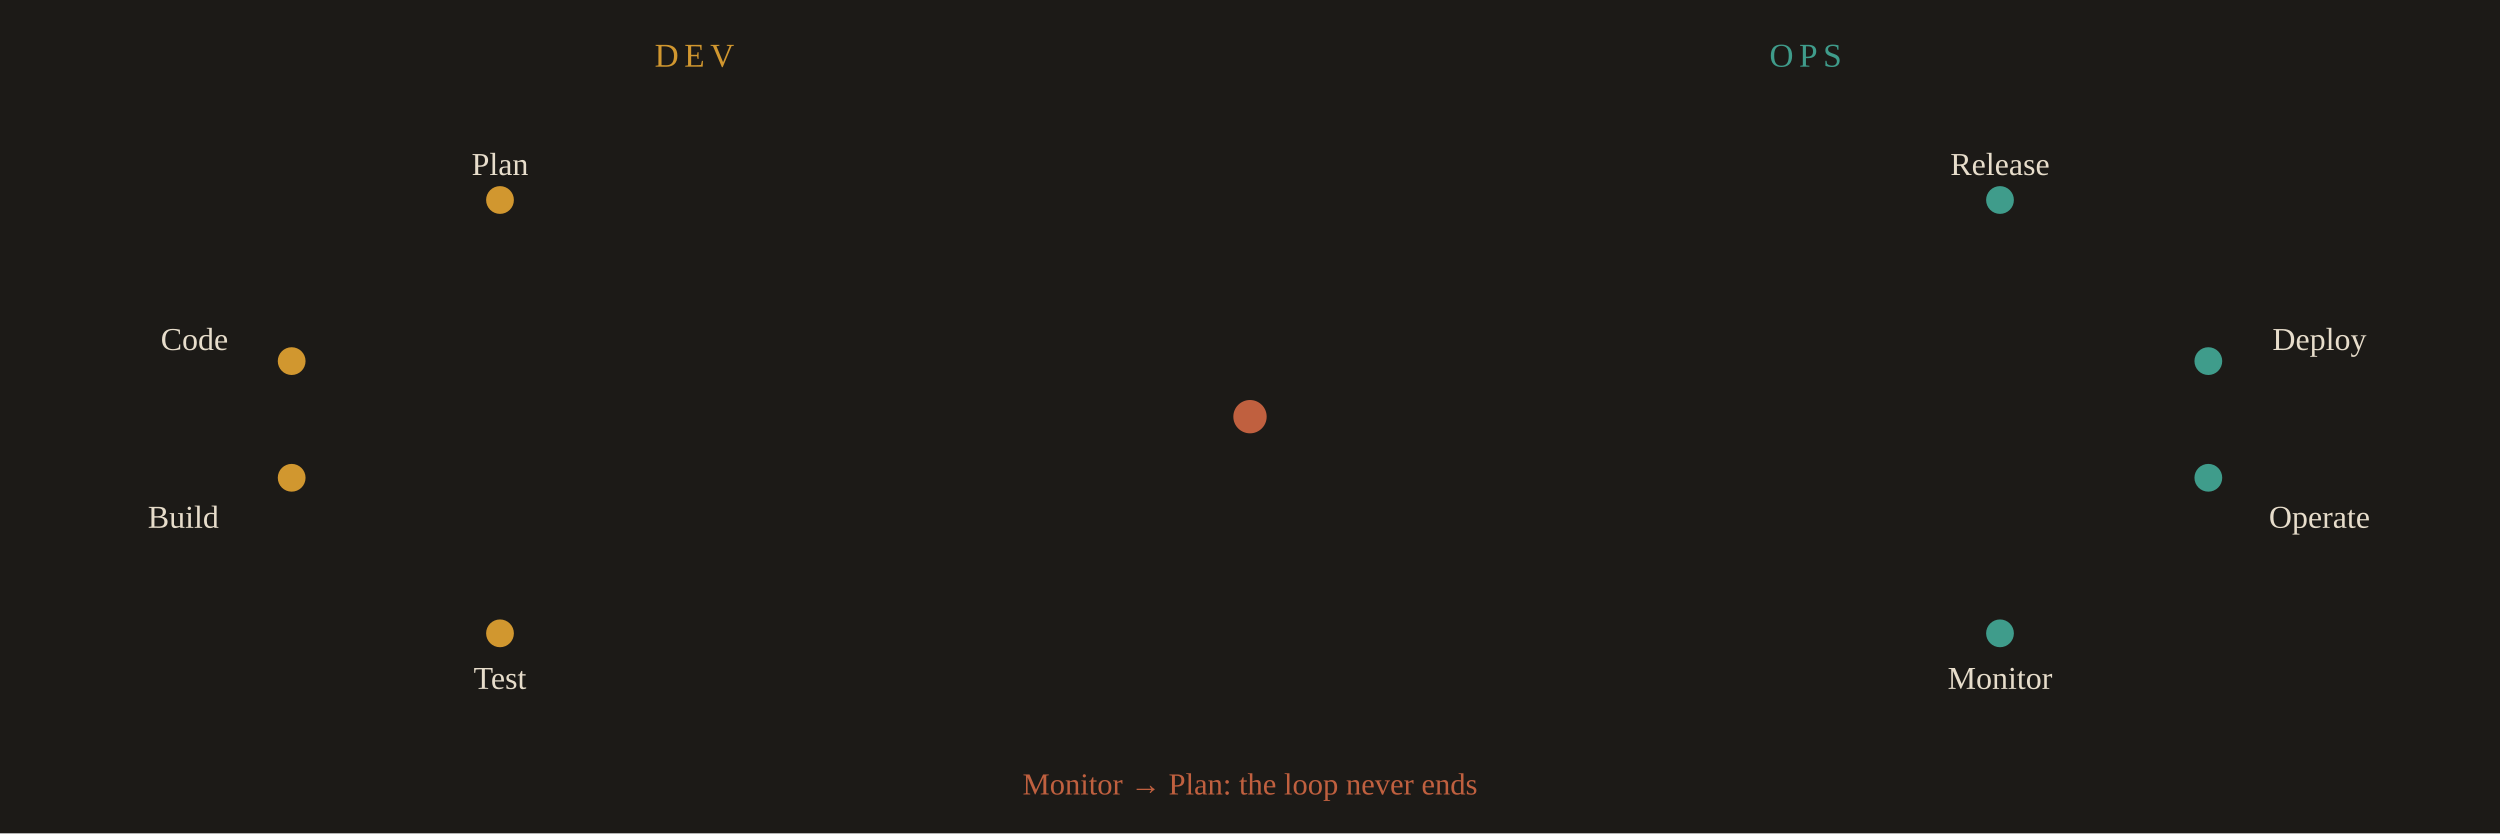
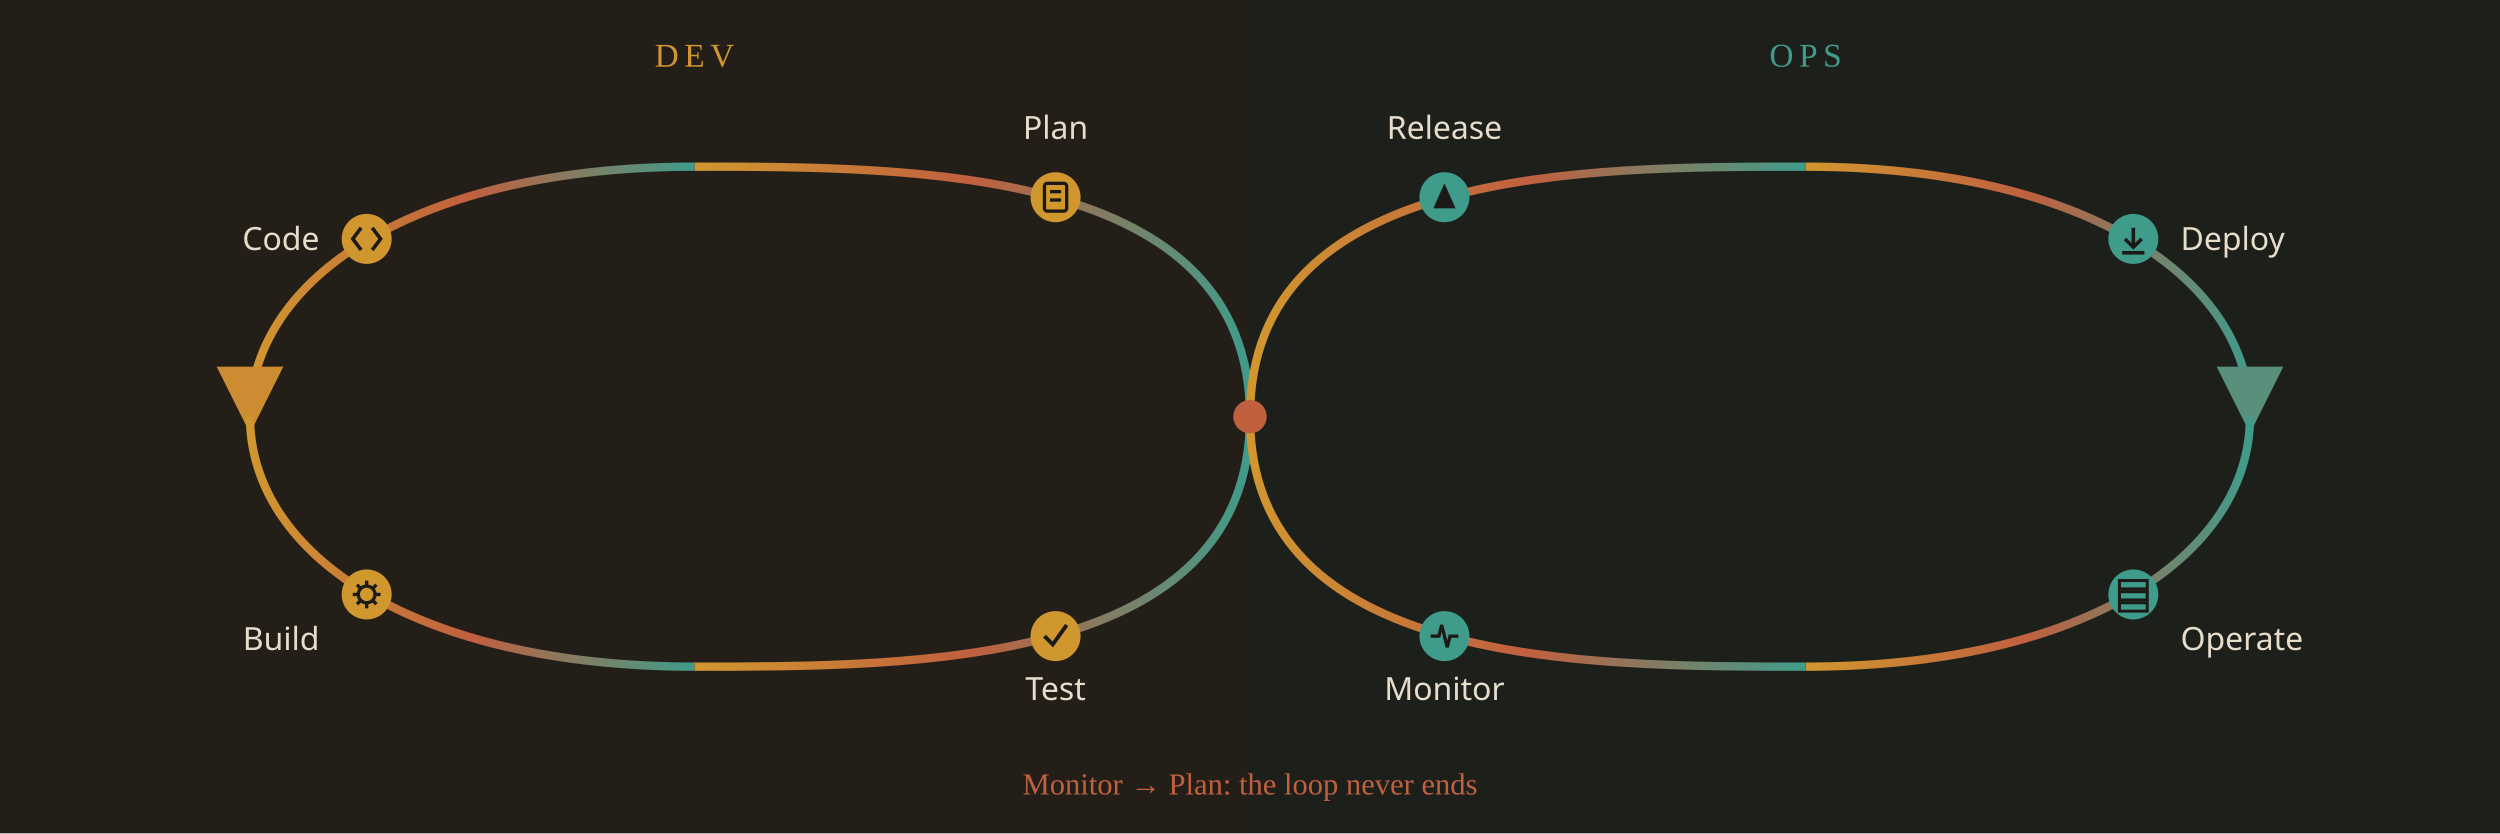
<svg xmlns="http://www.w3.org/2000/svg" viewBox="0 0 900 300" role="img" aria-label="The DevOps infinite loop with eight stages, Dev on the left, Ops on the right">
  <rect x="0" y="0" width="100%" height="100%" fill="#1c1a17" />
-   <defs>
-     <marker id="loopgrad" markerWidth="9" markerHeight="9" refX="7" refY="4.5" orient="auto">
-       <path d="M0,0 L9,4.5 L0,9 Z" fill="#c0603f" />
-     </marker>
-   </defs>
+   <rect x="0" y="0" width="450" height="300" fill="#d1972f" opacity="0.04" />
+   <rect x="450" y="0" width="450" height="300" fill="#3f9c8b" opacity="0.04" />
  <defs>
    <linearGradient id="loopgrad" x1="0" y1="0" x2="1" y2="0">
      <stop offset="0" stop-color="#d1972f" />
      <stop offset="0.5" stop-color="#c0603f" />
      <stop offset="1" stop-color="#3f9c8b" />
    </linearGradient>
+     <marker id="arrowhead-left" markerWidth="8" markerHeight="8" refX="6" refY="4" orient="auto">
+       <path d="M0,0 L8,4 L0,8 Z" fill="#ce8c32" />
+     </marker>
+     <marker id="arrowhead-right" markerWidth="8" markerHeight="8" refX="6" refY="4" orient="auto">
+       <path d="M0,0 L8,4 L0,8 Z" fill="#59907c" />
+     </marker>
  </defs>
-   <path d="M450 150            C 450 60, 330 60, 250 60            C 150 60, 90 100, 90 150            C 90 200, 150 240, 250 240            C 330 240, 450 240, 450 150            C 450 60, 570 60, 650 60            C 750 60, 810 100, 810 150            C 810 200, 750 240, 650 240            C 570 240, 450 240, 450 150 Z" fill="none" stroke="url(#loopgrad)" stroke-width="3" class="anim-dash" />
+   <g fill="none" stroke="url(#loopgrad)" stroke-width="3" class="anim-dash">
+     <path d="M450,150 C450,60 330,60 250,60" />
+     <path d="M250,60 C150,60 90,100 90,150" marker-end="url(#arrowhead-left)" />
+     <path d="M90,150 C90,200 150,240 250,240" />
+     <path d="M250,240 C330,240 450,240 450,150" />
+     <path d="M450,150 C450,60 570,60 650,60" />
+     <path d="M650,60 C750,60 810,100 810,150" marker-end="url(#arrowhead-right)" />
+     <path d="M810,150 C810,200 750,240 650,240" />
+     <path d="M650,240 C570,240 450,240 450,150" />
+   </g>
  <text x="250" y="24" text-anchor="middle" fill="#d1972f" font-size="12" letter-spacing="2">DEV</text>
  <text x="650" y="24" text-anchor="middle" fill="#3f9c8b" font-size="12" letter-spacing="2">OPS</text>
-   <g font-size="11.5" fill="#e7ddcb">
-     <circle cx="180" cy="72" r="5" fill="#d1972f" />
-     <text x="180" y="63" text-anchor="middle">Plan</text>
-     <circle cx="105" cy="130" r="5" fill="#d1972f" />
-     <text x="70" y="126" text-anchor="middle">Code</text>
-     <circle cx="105" cy="172" r="5" fill="#d1972f" />
-     <text x="66" y="190" text-anchor="middle">Build</text>
-     <circle cx="180" cy="228" r="5" fill="#d1972f" />
-     <text x="180" y="248" text-anchor="middle">Test</text>
-     <circle cx="720" cy="72" r="5" fill="#3f9c8b" />
-     <text x="720" y="63" text-anchor="middle">Release</text>
-     <circle cx="795" cy="130" r="5" fill="#3f9c8b" />
-     <text x="835" y="126" text-anchor="middle">Deploy</text>
-     <circle cx="795" cy="172" r="5" fill="#3f9c8b" />
-     <text x="835" y="190" text-anchor="middle">Operate</text>
-     <circle cx="720" cy="228" r="5" fill="#3f9c8b" />
-     <text x="720" y="248" text-anchor="middle">Monitor</text>
+   <g font-size="11.5" fill="#e7ddcb" font-family="sans-serif">
+     <circle cx="380" cy="71" r="9" fill="#d1972f" />
+     <g transform="translate(380,71)" stroke="#1c1a17" stroke-width="1.2" fill="none">
+       <rect x="-4" y="-5" width="8" height="10" rx="1" />
+       <line x1="-2" y1="-2" x2="2" y2="-2" />
+       <line x1="-2" y1="1" x2="2" y2="1" />
+     </g>
+     <text x="380" y="50" text-anchor="middle">Plan</text>
+     <circle cx="132" cy="86" r="9" fill="#d1972f" />
+     <g transform="translate(132,86)" stroke="#1c1a17" stroke-width="1.3" fill="none">
+       <path d="M-2,-4 L-5,0 L-2,4" />
+       <path d="M2,-4 L5,0 L2,4" />
+     </g>
+     <text x="115" y="90" text-anchor="end">Code</text>
+     <circle cx="132" cy="214" r="9" fill="#d1972f" />
+     <g transform="translate(132,214)" stroke="#1c1a17" stroke-width="1.2" fill="none">
+       <circle r="3" />
+       <line x1="0" y1="-5" x2="0" y2="-3" />
+       <line x1="0" y1="3" x2="0" y2="5" />
+       <line x1="-5" y1="0" x2="-3" y2="0" />
+       <line x1="3" y1="0" x2="5" y2="0" />
+       <line x1="-3.5" y1="-3.5" x2="-2" y2="-2" />
+       <line x1="2" y1="2" x2="3.5" y2="3.5" />
+       <line x1="3.5" y1="-3.5" x2="2" y2="-2" />
+       <line x1="-2" y1="2" x2="-3.5" y2="3.5" />
+     </g>
+     <text x="115" y="234" text-anchor="end">Build</text>
+     <circle cx="380" cy="229" r="9" fill="#d1972f" />
+     <g transform="translate(380,229)" stroke="#1c1a17" stroke-width="1.4" fill="none">
+       <path d="M-4,0 L-1,3 L4,-4" />
+     </g>
+     <text x="380" y="252" text-anchor="middle">Test</text>
+     <circle cx="520" cy="71" r="9" fill="#3f9c8b" />
+     <g transform="translate(520,71)" fill="#1c1a17">
+       <path d="M0,-5 L4,4 L-4,4 Z" />
+     </g>
+     <text x="520" y="50" text-anchor="middle">Release</text>
+     <circle cx="768" cy="86" r="9" fill="#3f9c8b" />
+     <g transform="translate(768,86)" stroke="#1c1a17" stroke-width="1.3" fill="none">
+       <line x1="0" y1="-4" x2="0" y2="3" />
+       <path d="M-3,0 L0,3 L3,0" />
+       <line x1="-4" y1="5" x2="4" y2="5" />
+     </g>
+     <text x="785" y="90" text-anchor="start">Deploy</text>
+     <circle cx="768" cy="214" r="9" fill="#3f9c8b" />
+     <g transform="translate(768,214)" stroke="#1c1a17" stroke-width="1.1" fill="none">
+       <rect x="-5" y="-5" width="10" height="3" />
+       <rect x="-5" y="-1" width="10" height="3" />
+       <rect x="-5" y="3" width="10" height="3" />
+     </g>
+     <text x="785" y="234" text-anchor="start">Operate</text>
+     <circle cx="520" cy="229" r="9" fill="#3f9c8b" />
+     <g transform="translate(520,229)" stroke="#1c1a17" stroke-width="1.2" fill="none">
+       <path d="M-5,0 L-2,0 L-1,-4 L1,4 L2,0 L5,0" />
+     </g>
+     <text x="520" y="252" text-anchor="middle">Monitor</text>
  </g>
  <circle cx="450" cy="150" r="6" fill="#c0603f" />
  <text x="450" y="286" text-anchor="middle" fill="#c0603f" font-size="11">Monitor → Plan: the loop never ends</text>
</svg>
